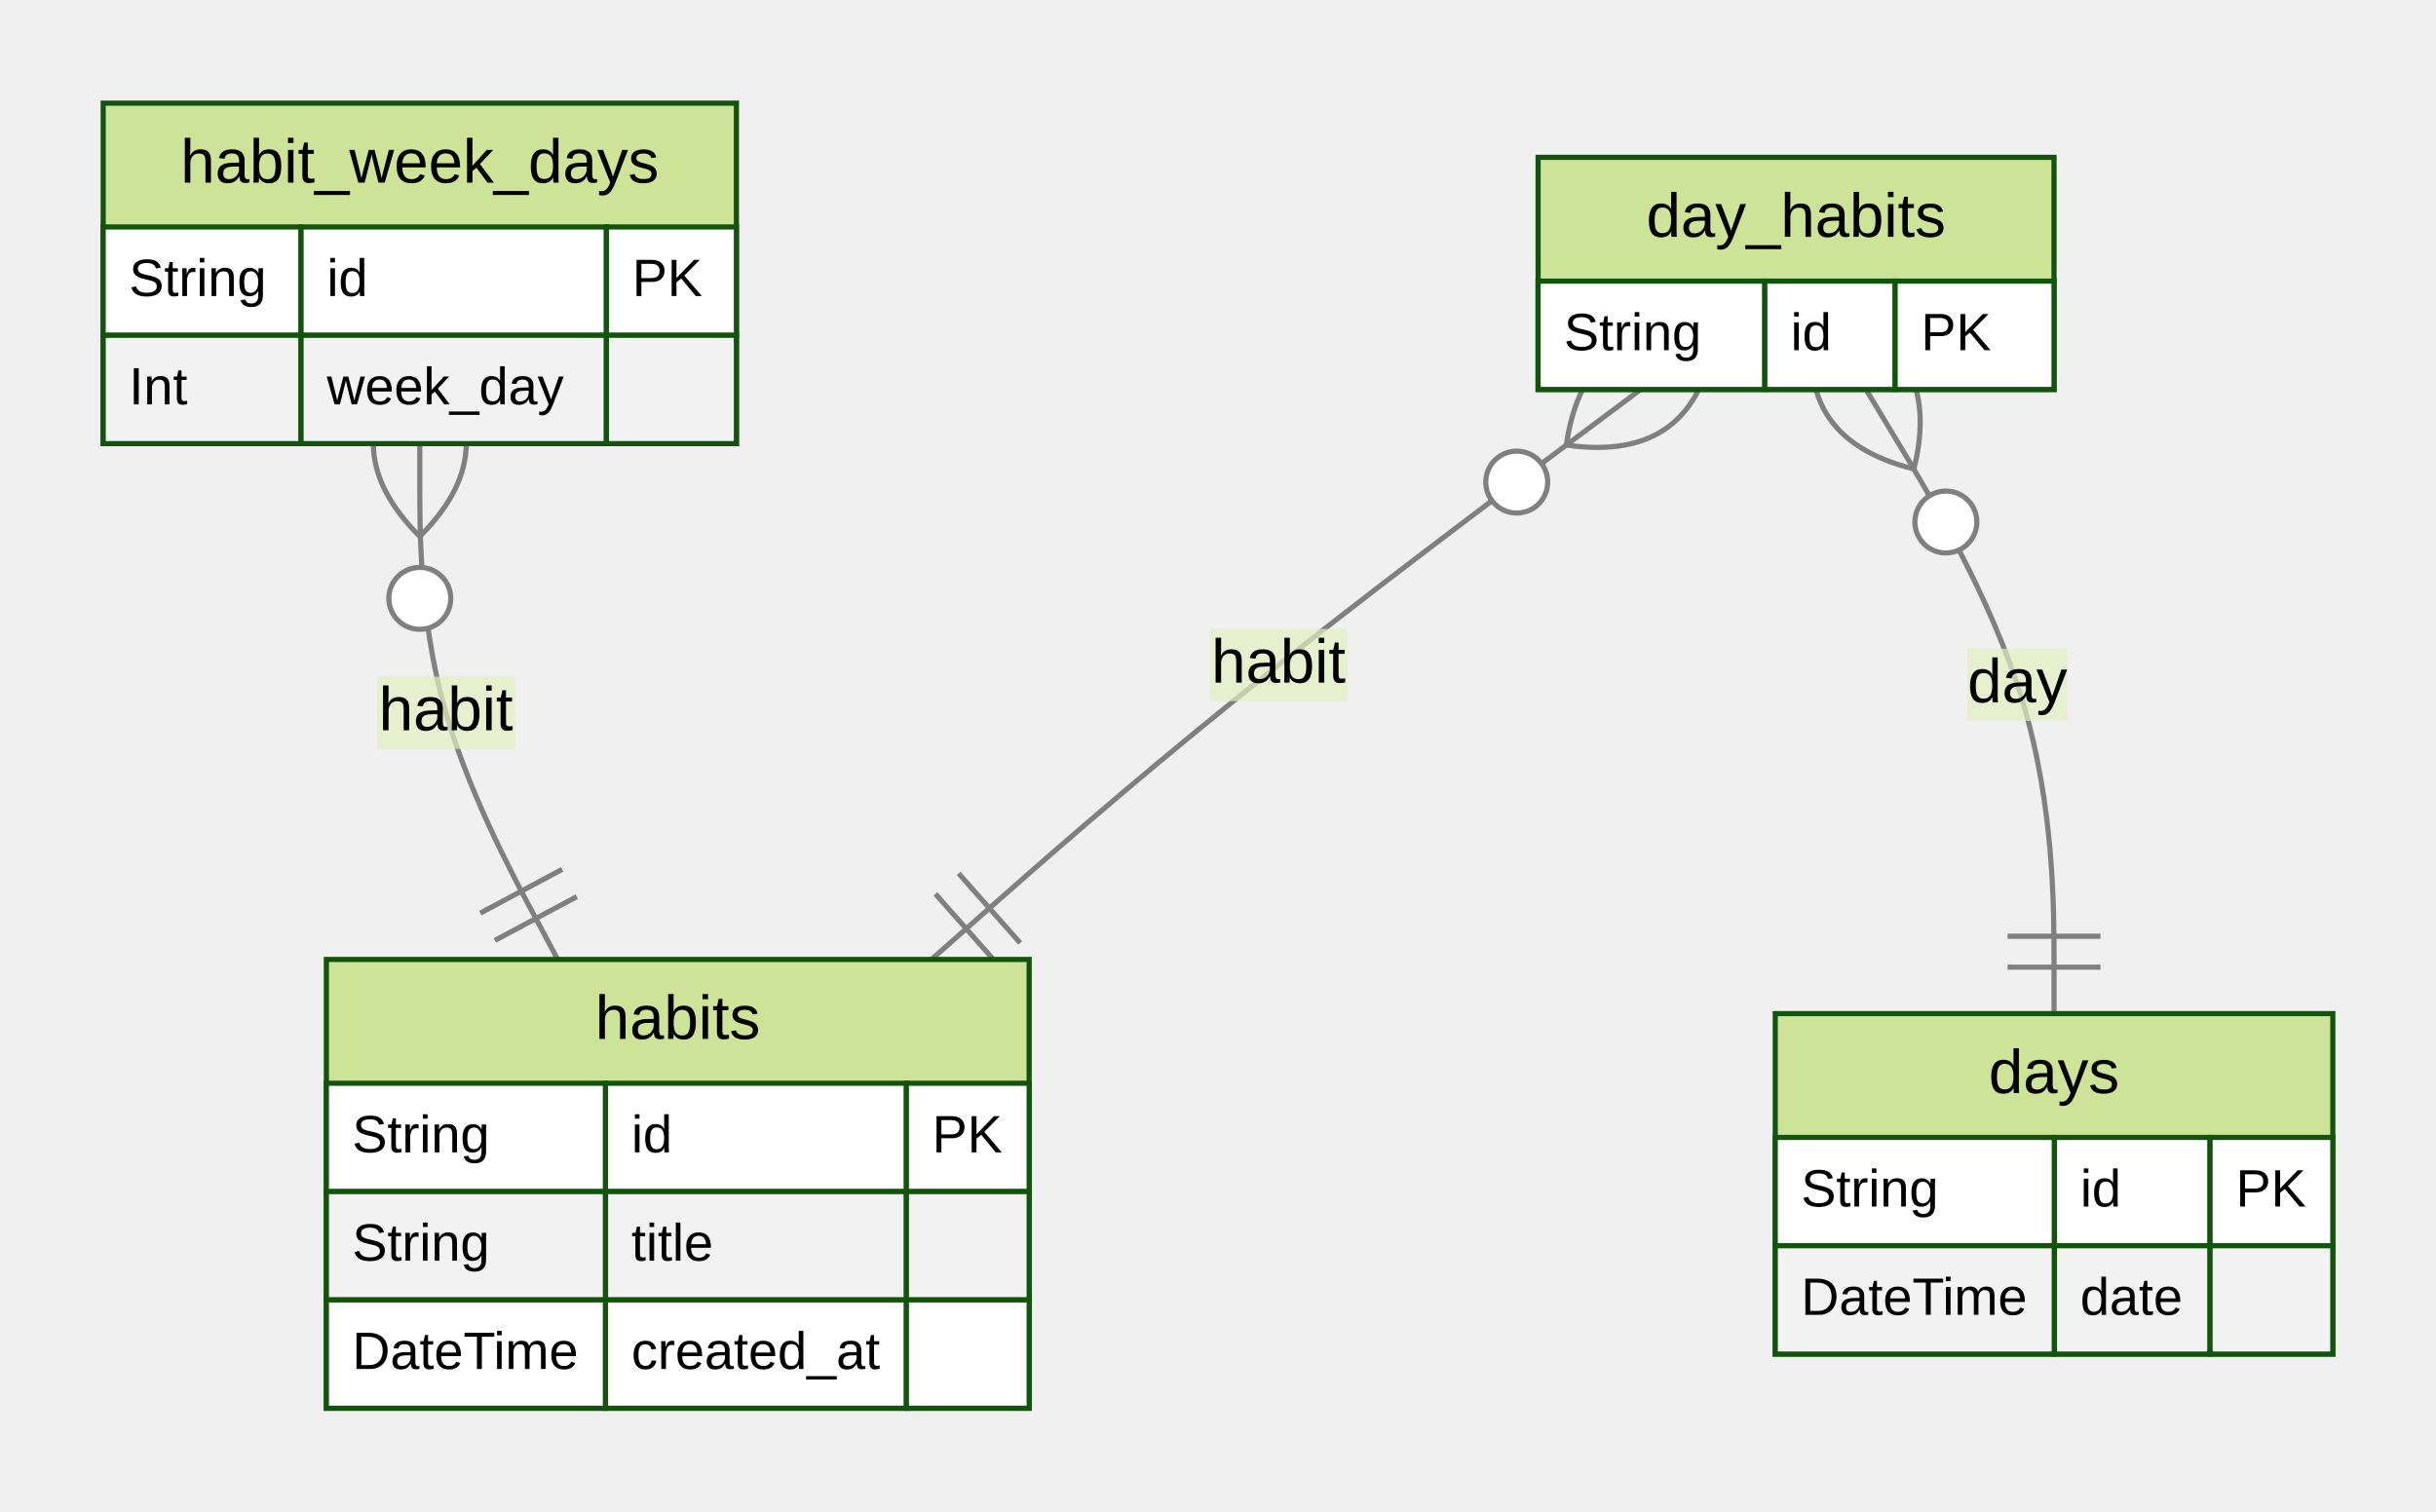
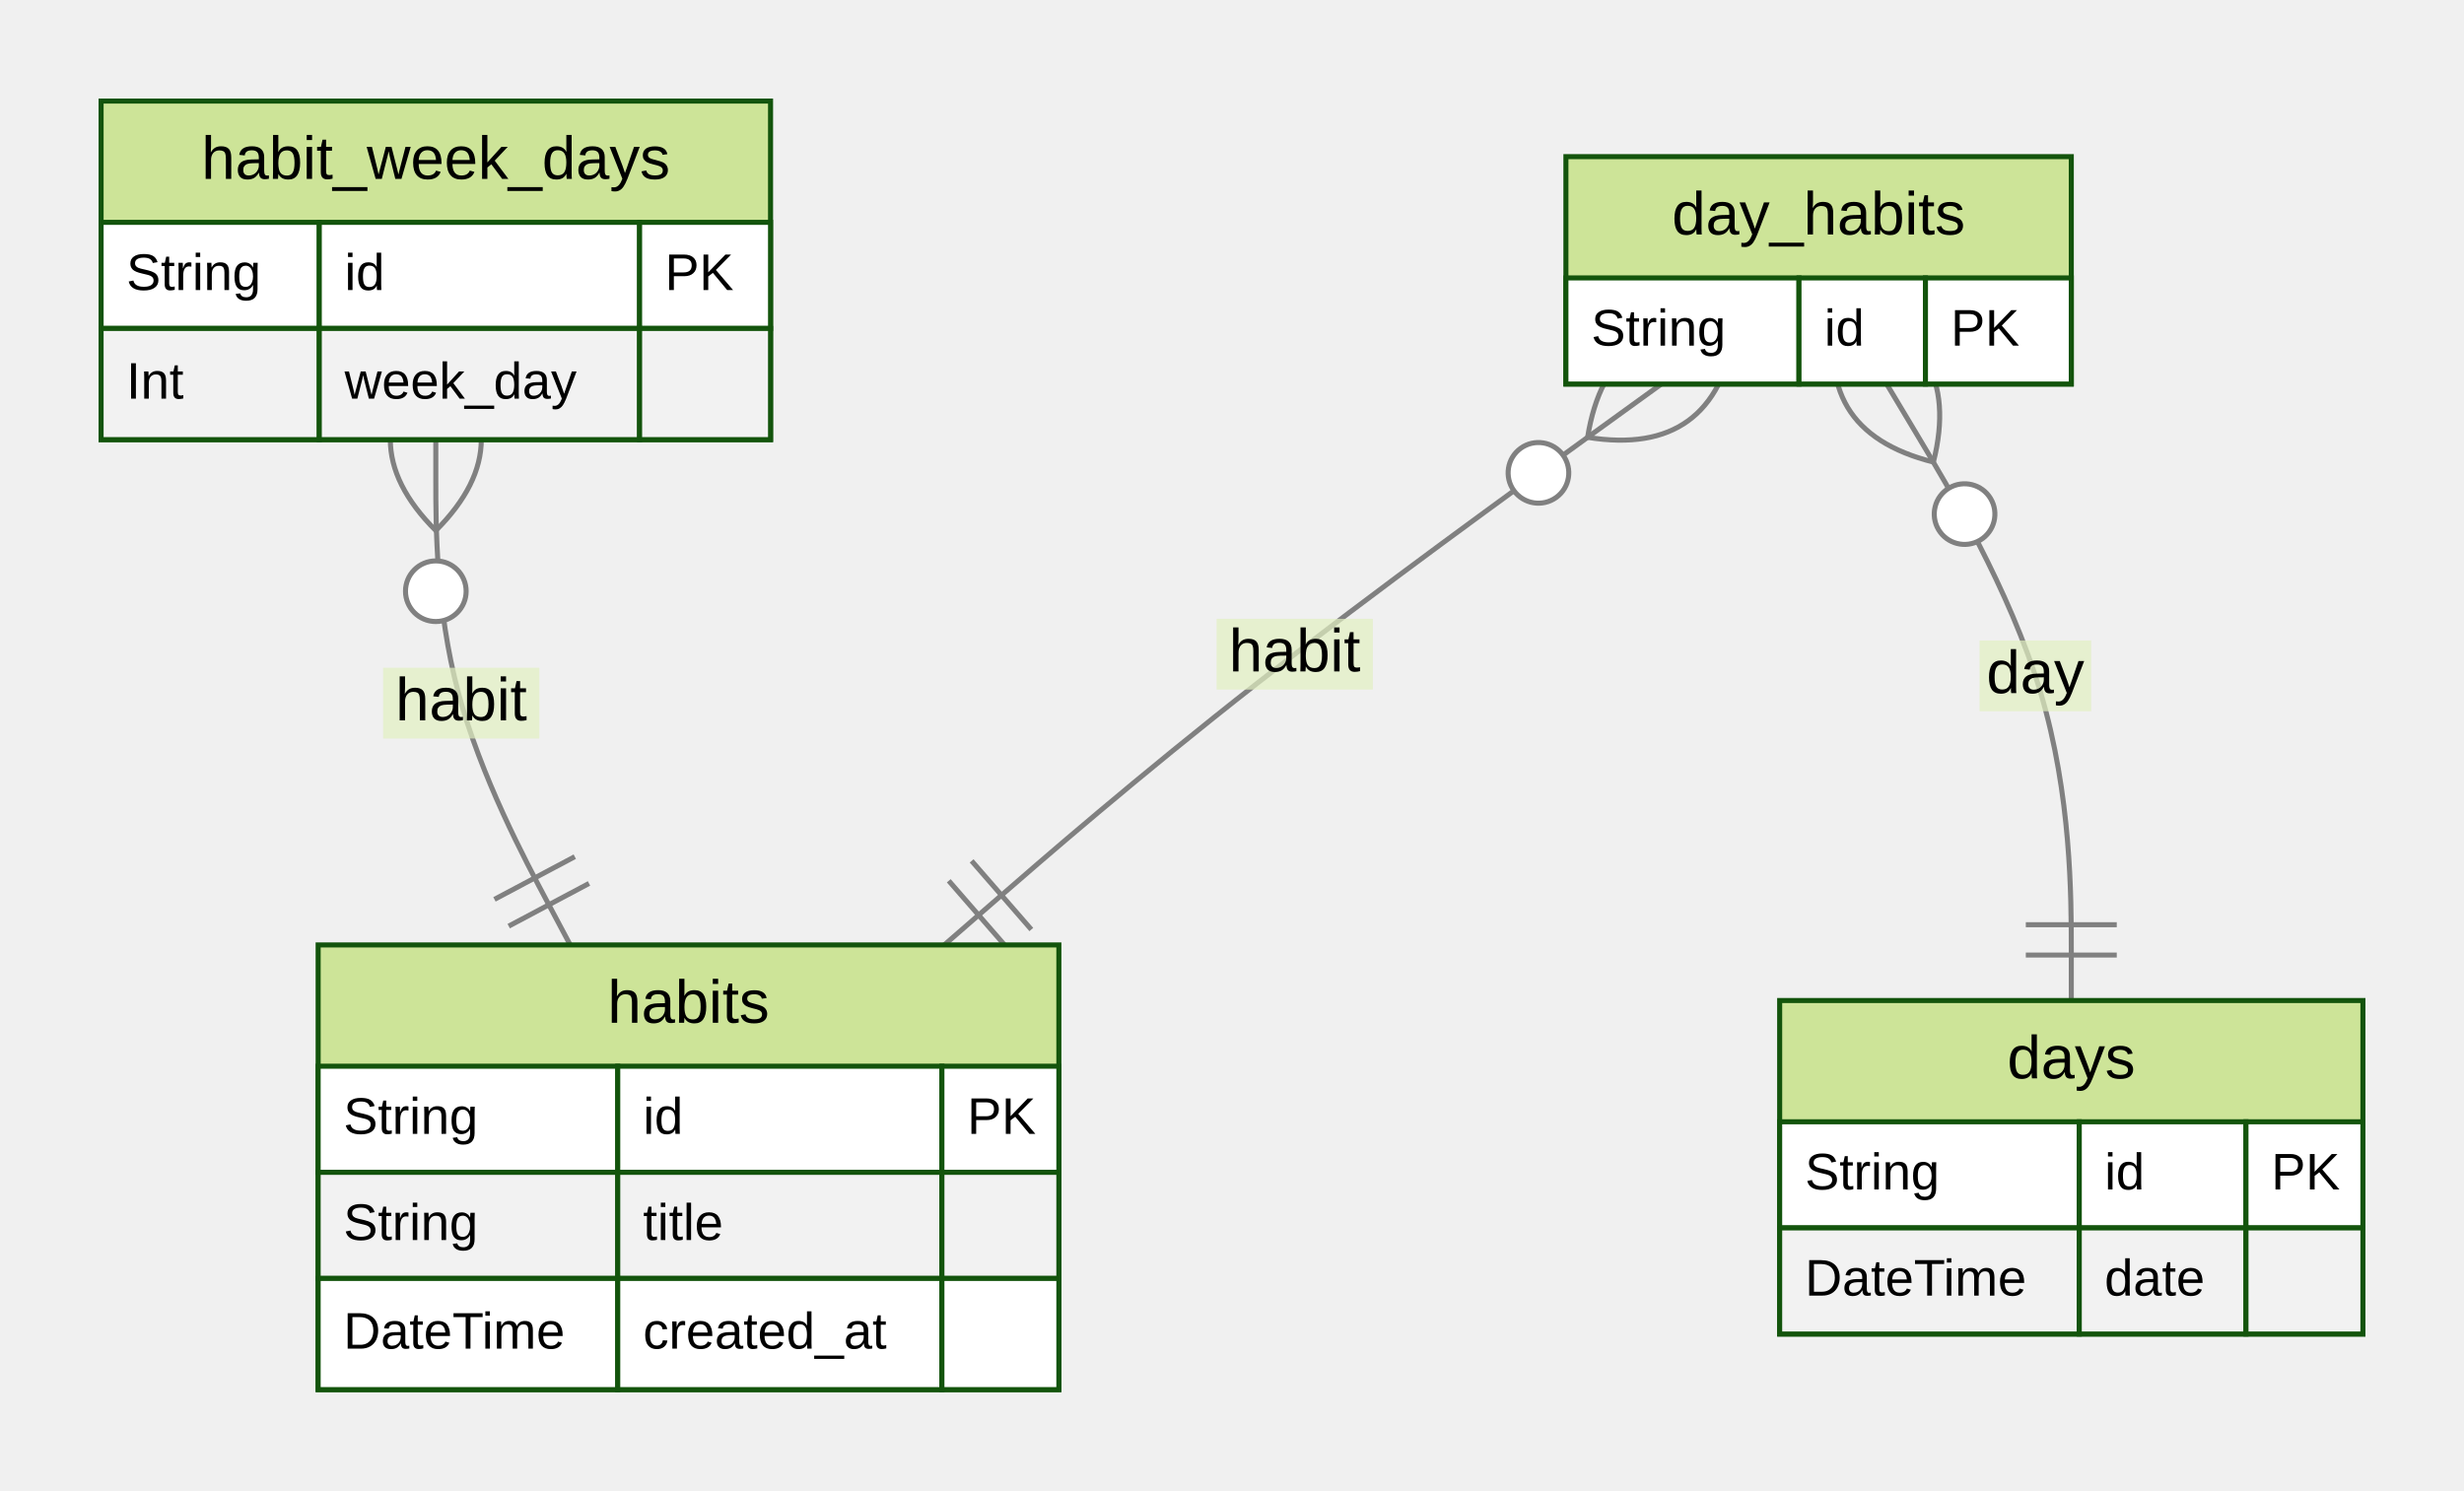
- <svg xmlns="http://www.w3.org/2000/svg" aria-roledescription="er" viewBox="0 0 472.158 293" style="max-width: 472.158px; background-color: white;" width="100%" id="mermaid-0">
+ <svg xmlns="http://www.w3.org/2000/svg" aria-roledescription="er" viewBox="0 0 487.55 295" style="max-width: 487.55px; background-color: white;" width="100%" id="mermaid-0">
  <style>#mermaid-0{font-family:"trebuchet ms",verdana,arial,sans-serif;font-size:16px;fill:#000000;}#mermaid-0 .error-icon{fill:#552222;}#mermaid-0 .error-text{fill:#552222;stroke:#552222;}#mermaid-0 .edge-thickness-normal{stroke-width:2px;}#mermaid-0 .edge-thickness-thick{stroke-width:3.5px;}#mermaid-0 .edge-pattern-solid{stroke-dasharray:0;}#mermaid-0 .edge-pattern-dashed{stroke-dasharray:3;}#mermaid-0 .edge-pattern-dotted{stroke-dasharray:2;}#mermaid-0 .marker{fill:#000000;stroke:#000000;}#mermaid-0 .marker.cross{stroke:#000000;}#mermaid-0 svg{font-family:"trebuchet ms",verdana,arial,sans-serif;font-size:16px;}#mermaid-0 .entityBox{fill:#cde498;stroke:#13540c;}#mermaid-0 .attributeBoxOdd{fill:#ffffff;stroke:#13540c;}#mermaid-0 .attributeBoxEven{fill:#f2f2f2;stroke:#13540c;}#mermaid-0 .relationshipLabelBox{fill:hsl(78.158, 58.462%, 84.51%);opacity:0.7;background-color:hsl(78.158, 58.462%, 84.51%);}#mermaid-0 .relationshipLabelBox rect{opacity:0.5;}#mermaid-0 .relationshipLine{stroke:#000000;}#mermaid-0 .entityTitleText{text-anchor:middle;font-size:18px;fill:#000000;}#mermaid-0 :root{--mermaid-font-family:"trebuchet ms",verdana,arial,sans-serif;}</style>
  <g />
  <defs>
    <marker orient="auto" markerHeight="18" markerWidth="18" refY="9" refX="0" id="ONLY_ONE_START">
      <path d="M9,0 L9,18 M15,0 L15,18" fill="none" stroke="gray" />
    </marker>
  </defs>
  <defs>
    <marker orient="auto" markerHeight="18" markerWidth="18" refY="9" refX="18" id="ONLY_ONE_END">
      <path d="M3,0 L3,18 M9,0 L9,18" fill="none" stroke="gray" />
    </marker>
  </defs>
  <defs>
    <marker orient="auto" markerHeight="18" markerWidth="30" refY="9" refX="0" id="ZERO_OR_ONE_START">
      <circle r="6" cy="9" cx="21" fill="white" stroke="gray" />
      <path d="M9,0 L9,18" fill="none" stroke="gray" />
    </marker>
  </defs>
  <defs>
    <marker orient="auto" markerHeight="18" markerWidth="30" refY="9" refX="30" id="ZERO_OR_ONE_END">
      <circle r="6" cy="9" cx="9" fill="white" stroke="gray" />
      <path d="M21,0 L21,18" fill="none" stroke="gray" />
    </marker>
  </defs>
  <defs>
    <marker orient="auto" markerHeight="36" markerWidth="45" refY="18" refX="18" id="ONE_OR_MORE_START">
      <path d="M0,18 Q 18,0 36,18 Q 18,36 0,18 M42,9 L42,27" fill="none" stroke="gray" />
    </marker>
  </defs>
  <defs>
    <marker orient="auto" markerHeight="36" markerWidth="45" refY="18" refX="27" id="ONE_OR_MORE_END">
      <path d="M3,9 L3,27 M9,18 Q27,0 45,18 Q27,36 9,18" fill="none" stroke="gray" />
    </marker>
  </defs>
  <defs>
    <marker orient="auto" markerHeight="36" markerWidth="57" refY="18" refX="18" id="ZERO_OR_MORE_START">
      <circle r="6" cy="18" cx="48" fill="white" stroke="gray" />
      <path d="M0,18 Q18,0 36,18 Q18,36 0,18" fill="none" stroke="gray" />
    </marker>
  </defs>
  <defs>
    <marker orient="auto" markerHeight="36" markerWidth="57" refY="18" refX="39" id="ZERO_OR_MORE_END">
      <circle r="6" cy="18" cx="9" fill="white" stroke="gray" />
      <path d="M21,18 Q39,0 57,18 Q39,36 21,18" fill="none" stroke="gray" />
    </marker>
  </defs>
-   <path style="stroke: gray; fill: none;" marker-start="url(#ZERO_OR_MORE_START)" marker-end="url(#ONLY_ONE_END)" d="M81.367,86L81.367,94.333C81.367,102.667,81.367,119.333,85.824,136C90.28,152.667,99.192,169.333,103.649,177.667L108.105,186" class="er relationshipLine" />
-   <path style="stroke: gray; fill: none;" marker-start="url(#ZERO_OR_MORE_START)" marker-end="url(#ONLY_ONE_END)" d="M361.677,75.5L367.752,85.583C373.826,95.667,385.975,115.833,392.049,136C398.123,156.167,398.123,176.333,398.123,186.417L398.123,196.5" class="er relationshipLine" />
-   <path style="stroke: gray; fill: none;" marker-start="url(#ZERO_OR_MORE_START)" marker-end="url(#ONLY_ONE_END)" d="M318.013,75.5L304.519,85.583C291.026,95.667,264.038,115.833,241.125,134.25C218.212,152.667,199.374,169.333,189.955,177.667L180.535,186" class="er relationshipLine" />
-   <g transform="translate(63.25739,186 )" id="entity-habits-943eec96-985a-4afb-9540-d368d6cfdf69">
-     <rect height="87" width="136.22" y="0" x="0" class="er entityBox" />
-     <text style="dominant-baseline: middle; text-anchor: middle; font-size: 12px;" transform="translate(68.1098,12)" y="0" x="0" id="text-entity-habits-943eec96-985a-4afb-9540-d368d6cfdf69" class="er entityLabel">habits</text>
-     <rect height="21" width="54.113" y="24" x="0" class="er attributeBoxOdd" />
-     <text style="dominant-baseline: middle; font-size: 10.2px;" transform="translate(5,34.5)" y="0" x="0" id="text-entity-habits-943eec96-985a-4afb-9540-d368d6cfdf69-attr-1-type" class="er entityLabel">String</text>
-     <rect height="21" width="58.311" y="24" x="54.113" class="er attributeBoxOdd" />
-     <text style="dominant-baseline: middle; font-size: 10.2px;" transform="translate(59.11313,34.5)" y="0" x="0" id="text-entity-habits-943eec96-985a-4afb-9540-d368d6cfdf69-attr-1-name" class="er entityLabel">id</text>
-     <rect height="21" width="23.795" y="24" x="112.425" class="er attributeBoxOdd" />
-     <text style="dominant-baseline: middle; font-size: 10.2px;" transform="translate(117.4246,34.5)" y="0" x="0" id="text-entity-habits-943eec96-985a-4afb-9540-d368d6cfdf69-attr-1-key" class="er entityLabel">PK</text>
-     <rect height="21" width="54.113" y="45" x="0" class="er attributeBoxEven" />
-     <text style="dominant-baseline: middle; font-size: 10.2px;" transform="translate(5,55.5)" y="0" x="0" id="text-entity-habits-943eec96-985a-4afb-9540-d368d6cfdf69-attr-2-type" class="er entityLabel">String</text>
-     <rect height="21" width="58.311" y="45" x="54.113" class="er attributeBoxEven" />
-     <text style="dominant-baseline: middle; font-size: 10.2px;" transform="translate(59.11313,55.5)" y="0" x="0" id="text-entity-habits-943eec96-985a-4afb-9540-d368d6cfdf69-attr-2-name" class="er entityLabel">title</text>
-     <rect height="21" width="23.795" y="45" x="112.425" class="er attributeBoxEven" />
-     <text style="dominant-baseline: middle; font-size: 10.2px;" transform="translate(117.4246,55.5)" y="0" x="0" id="text-entity-habits-943eec96-985a-4afb-9540-d368d6cfdf69-attr-2-key" class="er entityLabel" />
-     <rect height="21" width="54.113" y="66" x="0" class="er attributeBoxOdd" />
-     <text style="dominant-baseline: middle; font-size: 10.2px;" transform="translate(5,76.5)" y="0" x="0" id="text-entity-habits-943eec96-985a-4afb-9540-d368d6cfdf69-attr-3-type" class="er entityLabel">DateTime</text>
-     <rect height="21" width="58.311" y="66" x="54.113" class="er attributeBoxOdd" />
-     <text style="dominant-baseline: middle; font-size: 10.2px;" transform="translate(59.11313,76.5)" y="0" x="0" id="text-entity-habits-943eec96-985a-4afb-9540-d368d6cfdf69-attr-3-name" class="er entityLabel">created_at</text>
-     <rect height="21" width="23.795" y="66" x="112.425" class="er attributeBoxOdd" />
-     <text style="dominant-baseline: middle; font-size: 10.2px;" transform="translate(117.4246,76.5)" y="0" x="0" id="text-entity-habits-943eec96-985a-4afb-9540-d368d6cfdf69-attr-3-key" class="er entityLabel" />
+   <path style="stroke: gray; fill: none;" marker-start="url(#ZERO_OR_MORE_START)" marker-end="url(#ONLY_ONE_END)" d="M86.234,87L86.234,95.333C86.234,103.667,86.234,120.333,90.667,137C95.1,153.667,103.965,170.333,108.397,178.667L112.83,187" class="er relationshipLine" />
+   <path style="stroke: gray; fill: none;" marker-start="url(#ZERO_OR_MORE_START)" marker-end="url(#ONLY_ONE_END)" d="M373.318,76L379.406,86.167C385.494,96.333,397.67,116.667,403.757,137C409.845,157.333,409.845,177.667,409.845,187.833L409.845,198" class="er relationshipLine" />
+   <path style="stroke: gray; fill: none;" marker-start="url(#ZERO_OR_MORE_START)" marker-end="url(#ONLY_ONE_END)" d="M328.724,76L314.662,86.167C300.6,96.333,272.476,116.667,248.829,135.167C225.182,153.667,206.012,170.333,196.427,178.667L186.842,187" class="er relationshipLine" />
+   <g transform="translate(62.95142,187 )" id="entity-habits-926bbae8-2140-402a-a6a3-969decb062ab">
+     <rect height="88" width="146.566" y="0" x="0" class="er entityBox" />
+     <text style="dominant-baseline: middle; text-anchor: middle; font-size: 12px;" transform="translate(73.28296,12)" y="0" x="0" id="text-entity-habits-926bbae8-2140-402a-a6a3-969decb062ab" class="er entityLabel">habits</text>
+     <rect height="21" width="59.281" y="24" x="0" class="er attributeBoxOdd" />
+     <text style="dominant-baseline: middle; font-size: 10.2px;" transform="translate(5,34.5)" y="0" x="0" id="text-entity-habits-926bbae8-2140-402a-a6a3-969decb062ab-attr-1-type" class="er entityLabel">String</text>
+     <rect height="21" width="64.141" y="24" x="59.281" class="er attributeBoxOdd" />
+     <text style="dominant-baseline: middle; font-size: 10.2px;" transform="translate(64.28125,34.5)" y="0" x="0" id="text-entity-habits-926bbae8-2140-402a-a6a3-969decb062ab-attr-1-name" class="er entityLabel">id</text>
+     <rect height="21" width="23.143" y="24" x="123.423" class="er attributeBoxOdd" />
+     <text style="dominant-baseline: middle; font-size: 10.2px;" transform="translate(128.4226,34.5)" y="0" x="0" id="text-entity-habits-926bbae8-2140-402a-a6a3-969decb062ab-attr-1-key" class="er entityLabel">PK</text>
+     <rect height="21" width="59.281" y="45" x="0" class="er attributeBoxEven" />
+     <text style="dominant-baseline: middle; font-size: 10.2px;" transform="translate(5,55.5)" y="0" x="0" id="text-entity-habits-926bbae8-2140-402a-a6a3-969decb062ab-attr-2-type" class="er entityLabel">String</text>
+     <rect height="21" width="64.141" y="45" x="59.281" class="er attributeBoxEven" />
+     <text style="dominant-baseline: middle; font-size: 10.2px;" transform="translate(64.28125,55.5)" y="0" x="0" id="text-entity-habits-926bbae8-2140-402a-a6a3-969decb062ab-attr-2-name" class="er entityLabel">title</text>
+     <rect height="21" width="23.143" y="45" x="123.423" class="er attributeBoxEven" />
+     <text style="dominant-baseline: middle; font-size: 10.2px;" transform="translate(128.4226,55.5)" y="0" x="0" id="text-entity-habits-926bbae8-2140-402a-a6a3-969decb062ab-attr-2-key" class="er entityLabel" />
+     <rect height="22" width="59.281" y="66" x="0" class="er attributeBoxOdd" />
+     <text style="dominant-baseline: middle; font-size: 10.2px;" transform="translate(5,77)" y="0" x="0" id="text-entity-habits-926bbae8-2140-402a-a6a3-969decb062ab-attr-3-type" class="er entityLabel">DateTime</text>
+     <rect height="22" width="64.141" y="66" x="59.281" class="er attributeBoxOdd" />
+     <text style="dominant-baseline: middle; font-size: 10.2px;" transform="translate(64.28125,77)" y="0" x="0" id="text-entity-habits-926bbae8-2140-402a-a6a3-969decb062ab-attr-3-name" class="er entityLabel">created_at</text>
+     <rect height="22" width="23.143" y="66" x="123.423" class="er attributeBoxOdd" />
+     <text style="dominant-baseline: middle; font-size: 10.2px;" transform="translate(128.4226,77)" y="0" x="0" id="text-entity-habits-926bbae8-2140-402a-a6a3-969decb062ab-attr-3-key" class="er entityLabel" />
  </g>
-   <g transform="translate(344.0882,196.5 )" id="entity-days-a6031195-79d7-470b-ad84-bb81384a2ab6">
-     <rect height="66" width="108.07" y="0" x="0" class="er entityBox" />
-     <text style="dominant-baseline: middle; text-anchor: middle; font-size: 12px;" transform="translate(54.03506,12)" y="0" x="0" id="text-entity-days-a6031195-79d7-470b-ad84-bb81384a2ab6" class="er entityLabel">days</text>
-     <rect height="21" width="54.113" y="24" x="0" class="er attributeBoxOdd" />
-     <text style="dominant-baseline: middle; font-size: 10.2px;" transform="translate(5,34.5)" y="0" x="0" id="text-entity-days-a6031195-79d7-470b-ad84-bb81384a2ab6-attr-1-type" class="er entityLabel">String</text>
-     <rect height="21" width="30.162" y="24" x="54.113" class="er attributeBoxOdd" />
-     <text style="dominant-baseline: middle; font-size: 10.2px;" transform="translate(59.11313,34.5)" y="0" x="0" id="text-entity-days-a6031195-79d7-470b-ad84-bb81384a2ab6-attr-1-name" class="er entityLabel">id</text>
-     <rect height="21" width="23.795" y="24" x="84.275" class="er attributeBoxOdd" />
-     <text style="dominant-baseline: middle; font-size: 10.2px;" transform="translate(89.27515,34.5)" y="0" x="0" id="text-entity-days-a6031195-79d7-470b-ad84-bb81384a2ab6-attr-1-key" class="er entityLabel">PK</text>
-     <rect height="21" width="54.113" y="45" x="0" class="er attributeBoxEven" />
-     <text style="dominant-baseline: middle; font-size: 10.2px;" transform="translate(5,55.5)" y="0" x="0" id="text-entity-days-a6031195-79d7-470b-ad84-bb81384a2ab6-attr-2-type" class="er entityLabel">DateTime</text>
-     <rect height="21" width="30.162" y="45" x="54.113" class="er attributeBoxEven" />
-     <text style="dominant-baseline: middle; font-size: 10.2px;" transform="translate(59.11313,55.5)" y="0" x="0" id="text-entity-days-a6031195-79d7-470b-ad84-bb81384a2ab6-attr-2-name" class="er entityLabel">date</text>
-     <rect height="21" width="23.795" y="45" x="84.275" class="er attributeBoxEven" />
-     <text style="dominant-baseline: middle; font-size: 10.2px;" transform="translate(89.27515,55.5)" y="0" x="0" id="text-entity-days-a6031195-79d7-470b-ad84-bb81384a2ab6-attr-2-key" class="er entityLabel" />
+   <g transform="translate(352.1408,198 )" id="entity-days-a98b446e-b903-4195-aefb-91497dfa068e">
+     <rect height="66" width="115.409" y="0" x="0" class="er entityBox" />
+     <text style="dominant-baseline: middle; text-anchor: middle; font-size: 12px;" transform="translate(57.70448,12)" y="0" x="0" id="text-entity-days-a98b446e-b903-4195-aefb-91497dfa068e" class="er entityLabel">days</text>
+     <rect height="21" width="59.281" y="24" x="0" class="er attributeBoxOdd" />
+     <text style="dominant-baseline: middle; font-size: 10.2px;" transform="translate(5,34.5)" y="0" x="0" id="text-entity-days-a98b446e-b903-4195-aefb-91497dfa068e-attr-1-type" class="er entityLabel">String</text>
+     <rect height="21" width="32.984" y="24" x="59.281" class="er attributeBoxOdd" />
+     <text style="dominant-baseline: middle; font-size: 10.2px;" transform="translate(64.28125,34.5)" y="0" x="0" id="text-entity-days-a98b446e-b903-4195-aefb-91497dfa068e-attr-1-name" class="er entityLabel">id</text>
+     <rect height="21" width="23.143" y="24" x="92.266" class="er attributeBoxOdd" />
+     <text style="dominant-baseline: middle; font-size: 10.2px;" transform="translate(97.26562,34.5)" y="0" x="0" id="text-entity-days-a98b446e-b903-4195-aefb-91497dfa068e-attr-1-key" class="er entityLabel">PK</text>
+     <rect height="21" width="59.281" y="45" x="0" class="er attributeBoxEven" />
+     <text style="dominant-baseline: middle; font-size: 10.2px;" transform="translate(5,55.5)" y="0" x="0" id="text-entity-days-a98b446e-b903-4195-aefb-91497dfa068e-attr-2-type" class="er entityLabel">DateTime</text>
+     <rect height="21" width="32.984" y="45" x="59.281" class="er attributeBoxEven" />
+     <text style="dominant-baseline: middle; font-size: 10.2px;" transform="translate(64.28125,55.5)" y="0" x="0" id="text-entity-days-a98b446e-b903-4195-aefb-91497dfa068e-attr-2-name" class="er entityLabel">date</text>
+     <rect height="21" width="23.143" y="45" x="92.266" class="er attributeBoxEven" />
+     <text style="dominant-baseline: middle; font-size: 10.2px;" transform="translate(97.26562,55.5)" y="0" x="0" id="text-entity-days-a98b446e-b903-4195-aefb-91497dfa068e-attr-2-key" class="er entityLabel" />
  </g>
-   <g transform="translate(20,20 )" id="entity-habitweekdays-52b09e71-8b98-434b-872a-27d4fd0c514f">
-     <rect height="66" width="122.734" y="0" x="0" class="er entityBox" />
-     <text style="dominant-baseline: middle; text-anchor: middle; font-size: 12px;" transform="translate(61.36719,12)" y="0" x="0" id="text-entity-habitweekdays-52b09e71-8b98-434b-872a-27d4fd0c514f" class="er entityLabel">habit_week_days</text>
-     <rect height="21" width="38.351" y="24" x="0" class="er attributeBoxOdd" />
-     <text style="dominant-baseline: middle; font-size: 10.2px;" transform="translate(5,34.5)" y="0" x="0" id="text-entity-habitweekdays-52b09e71-8b98-434b-872a-27d4fd0c514f-attr-1-type" class="er entityLabel">String</text>
-     <rect height="21" width="59.184" y="24" x="38.351" class="er attributeBoxOdd" />
-     <text style="dominant-baseline: middle; font-size: 10.2px;" transform="translate(43.35122,34.5)" y="0" x="0" id="text-entity-habitweekdays-52b09e71-8b98-434b-872a-27d4fd0c514f-attr-1-name" class="er entityLabel">id</text>
-     <rect height="21" width="25.199" y="24" x="97.535" class="er attributeBoxOdd" />
-     <text style="dominant-baseline: middle; font-size: 10.2px;" transform="translate(102.5352,34.5)" y="0" x="0" id="text-entity-habitweekdays-52b09e71-8b98-434b-872a-27d4fd0c514f-attr-1-key" class="er entityLabel">PK</text>
-     <rect height="21" width="38.351" y="45" x="0" class="er attributeBoxEven" />
-     <text style="dominant-baseline: middle; font-size: 10.2px;" transform="translate(5,55.5)" y="0" x="0" id="text-entity-habitweekdays-52b09e71-8b98-434b-872a-27d4fd0c514f-attr-2-type" class="er entityLabel">Int</text>
-     <rect height="21" width="59.184" y="45" x="38.351" class="er attributeBoxEven" />
-     <text style="dominant-baseline: middle; font-size: 10.2px;" transform="translate(43.35122,55.5)" y="0" x="0" id="text-entity-habitweekdays-52b09e71-8b98-434b-872a-27d4fd0c514f-attr-2-name" class="er entityLabel">week_day</text>
-     <rect height="21" width="25.199" y="45" x="97.535" class="er attributeBoxEven" />
-     <text style="dominant-baseline: middle; font-size: 10.2px;" transform="translate(102.5352,55.5)" y="0" x="0" id="text-entity-habitweekdays-52b09e71-8b98-434b-872a-27d4fd0c514f-attr-2-key" class="er entityLabel" />
+   <g transform="translate(20,20 )" id="entity-habitweekdays-761831eb-7c06-4728-88d0-51806f6e1807">
+     <rect height="67" width="132.469" y="0" x="0" class="er entityBox" />
+     <text style="dominant-baseline: middle; text-anchor: middle; font-size: 12px;" transform="translate(66.23438,12)" y="0" x="0" id="text-entity-habitweekdays-761831eb-7c06-4728-88d0-51806f6e1807" class="er entityLabel">habit_week_days</text>
+     <rect height="21" width="43.176" y="24" x="0" class="er attributeBoxOdd" />
+     <text style="dominant-baseline: middle; font-size: 10.2px;" transform="translate(5,34.5)" y="0" x="0" id="text-entity-habitweekdays-761831eb-7c06-4728-88d0-51806f6e1807-attr-1-type" class="er entityLabel">String</text>
+     <rect height="21" width="63.379" y="24" x="43.176" class="er attributeBoxOdd" />
+     <text style="dominant-baseline: middle; font-size: 10.2px;" transform="translate(48.17618,34.5)" y="0" x="0" id="text-entity-habitweekdays-761831eb-7c06-4728-88d0-51806f6e1807-attr-1-name" class="er entityLabel">id</text>
+     <rect height="21" width="25.913" y="24" x="106.555" class="er attributeBoxOdd" />
+     <text style="dominant-baseline: middle; font-size: 10.2px;" transform="translate(111.5555,34.5)" y="0" x="0" id="text-entity-habitweekdays-761831eb-7c06-4728-88d0-51806f6e1807-attr-1-key" class="er entityLabel">PK</text>
+     <rect height="22" width="43.176" y="45" x="0" class="er attributeBoxEven" />
+     <text style="dominant-baseline: middle; font-size: 10.2px;" transform="translate(5,56)" y="0" x="0" id="text-entity-habitweekdays-761831eb-7c06-4728-88d0-51806f6e1807-attr-2-type" class="er entityLabel">Int</text>
+     <rect height="22" width="63.379" y="45" x="43.176" class="er attributeBoxEven" />
+     <text style="dominant-baseline: middle; font-size: 10.2px;" transform="translate(48.17618,56)" y="0" x="0" id="text-entity-habitweekdays-761831eb-7c06-4728-88d0-51806f6e1807-attr-2-name" class="er entityLabel">week_day</text>
+     <rect height="22" width="25.913" y="45" x="106.555" class="er attributeBoxEven" />
+     <text style="dominant-baseline: middle; font-size: 10.2px;" transform="translate(111.5555,56)" y="0" x="0" id="text-entity-habitweekdays-761831eb-7c06-4728-88d0-51806f6e1807-attr-2-key" class="er entityLabel" />
  </g>
-   <g transform="translate(298.1232,30.5 )" id="entity-dayhabits-1e82f8ce-6418-4ce7-afaa-257eac98a3eb">
+   <g transform="translate(309.8453,31 )" id="entity-dayhabits-cd6d056b-4dac-42c8-a0a7-63d50a575f3f">
    <rect height="45" width="100" y="0" x="0" class="er entityBox" />
-     <text style="dominant-baseline: middle; text-anchor: middle; font-size: 12px;" transform="translate(50,12)" y="0" x="0" id="text-entity-dayhabits-1e82f8ce-6418-4ce7-afaa-257eac98a3eb" class="er entityLabel">day_habits</text>
-     <rect height="21" width="43.945" y="24" x="0" class="er attributeBoxOdd" />
-     <text style="dominant-baseline: middle; font-size: 10.2px;" transform="translate(5,34.5)" y="0" x="0" id="text-entity-dayhabits-1e82f8ce-6418-4ce7-afaa-257eac98a3eb-attr-1-type" class="er entityLabel">String</text>
-     <rect height="21" width="25.262" y="24" x="43.945" class="er attributeBoxOdd" />
-     <text style="dominant-baseline: middle; font-size: 10.2px;" transform="translate(48.94526,34.5)" y="0" x="0" id="text-entity-dayhabits-1e82f8ce-6418-4ce7-afaa-257eac98a3eb-attr-1-name" class="er entityLabel">id</text>
-     <rect height="21" width="30.793" y="24" x="69.207" class="er attributeBoxOdd" />
-     <text style="dominant-baseline: middle; font-size: 10.2px;" transform="translate(74.20681,34.5)" y="0" x="0" id="text-entity-dayhabits-1e82f8ce-6418-4ce7-afaa-257eac98a3eb-attr-1-key" class="er entityLabel">PK</text>
+     <text style="dominant-baseline: middle; text-anchor: middle; font-size: 12px;" transform="translate(50,12)" y="0" x="0" id="text-entity-dayhabits-cd6d056b-4dac-42c8-a0a7-63d50a575f3f" class="er entityLabel">day_habits</text>
+     <rect height="21" width="46.119" y="24" x="0" class="er attributeBoxOdd" />
+     <text style="dominant-baseline: middle; font-size: 10.2px;" transform="translate(5,34.5)" y="0" x="0" id="text-entity-dayhabits-cd6d056b-4dac-42c8-a0a7-63d50a575f3f-attr-1-type" class="er entityLabel">String</text>
+     <rect height="21" width="25.025" y="24" x="46.119" class="er attributeBoxOdd" />
+     <text style="dominant-baseline: middle; font-size: 10.2px;" transform="translate(51.11889,34.5)" y="0" x="0" id="text-entity-dayhabits-cd6d056b-4dac-42c8-a0a7-63d50a575f3f-attr-1-name" class="er entityLabel">id</text>
+     <rect height="21" width="28.856" y="24" x="71.144" class="er attributeBoxOdd" />
+     <text style="dominant-baseline: middle; font-size: 10.2px;" transform="translate(76.14402,34.5)" y="0" x="0" id="text-entity-dayhabits-cd6d056b-4dac-42c8-a0a7-63d50a575f3f-attr-1-key" class="er entityLabel">PK</text>
  </g>
-   <rect height="14" width="26.688" y="131.171" x="73.085" class="er relationshipLabelBox" />
-   <text style="text-anchor: middle; dominant-baseline: middle; font-size: 12px;" y="138.171" x="86.429" id="rel1" class="er relationshipLabel">habit</text>
-   <rect height="14" width="19.359" y="125.746" x="381.338" class="er relationshipLabelBox" />
-   <text style="text-anchor: middle; dominant-baseline: middle; font-size: 12px;" y="132.746" x="391.017" id="rel2" class="er relationshipLabel">day</text>
-   <rect height="14" width="26.688" y="121.925" x="234.457" class="er relationshipLabelBox" />
-   <text style="text-anchor: middle; dominant-baseline: middle; font-size: 12px;" y="128.925" x="247.801" id="rel3" class="er relationshipLabel">habit</text>
+   <rect height="14" width="30.91" y="132.15" x="75.808" class="er relationshipLabelBox" />
+   <text style="text-anchor: middle; dominant-baseline: middle; font-size: 12px;" y="139.15" x="91.263" id="rel1" class="er relationshipLabel">habit</text>
+   <rect height="14" width="22.078" y="126.754" x="391.696" class="er relationshipLabelBox" />
+   <text style="text-anchor: middle; dominant-baseline: middle; font-size: 12px;" y="133.754" x="402.735" id="rel2" class="er relationshipLabel">day</text>
+   <rect height="14" width="30.91" y="122.464" x="240.727" class="er relationshipLabelBox" />
+   <text style="text-anchor: middle; dominant-baseline: middle; font-size: 12px;" y="129.464" x="256.182" id="rel3" class="er relationshipLabel">habit</text>
</svg>
